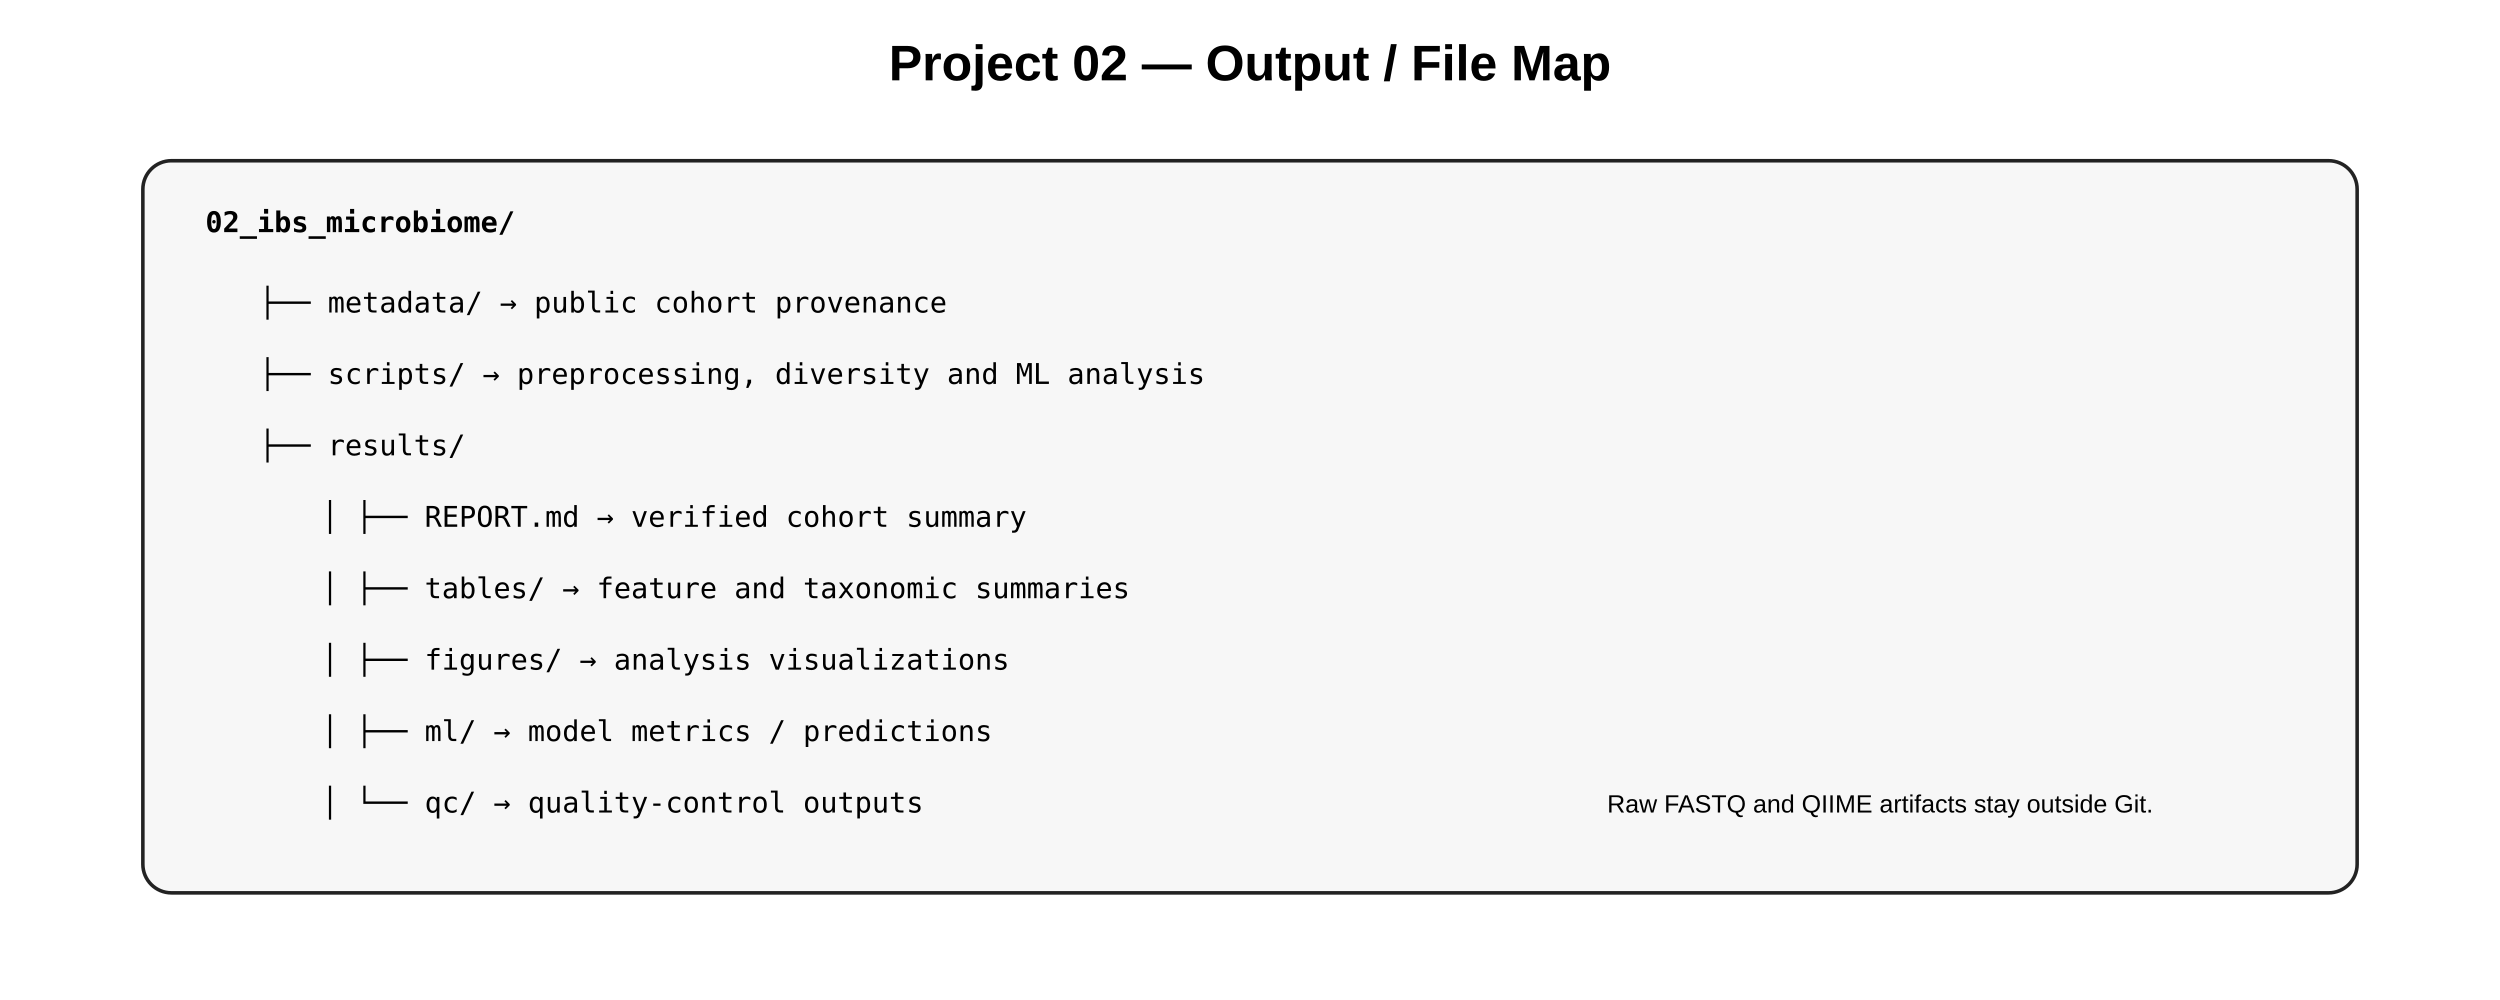
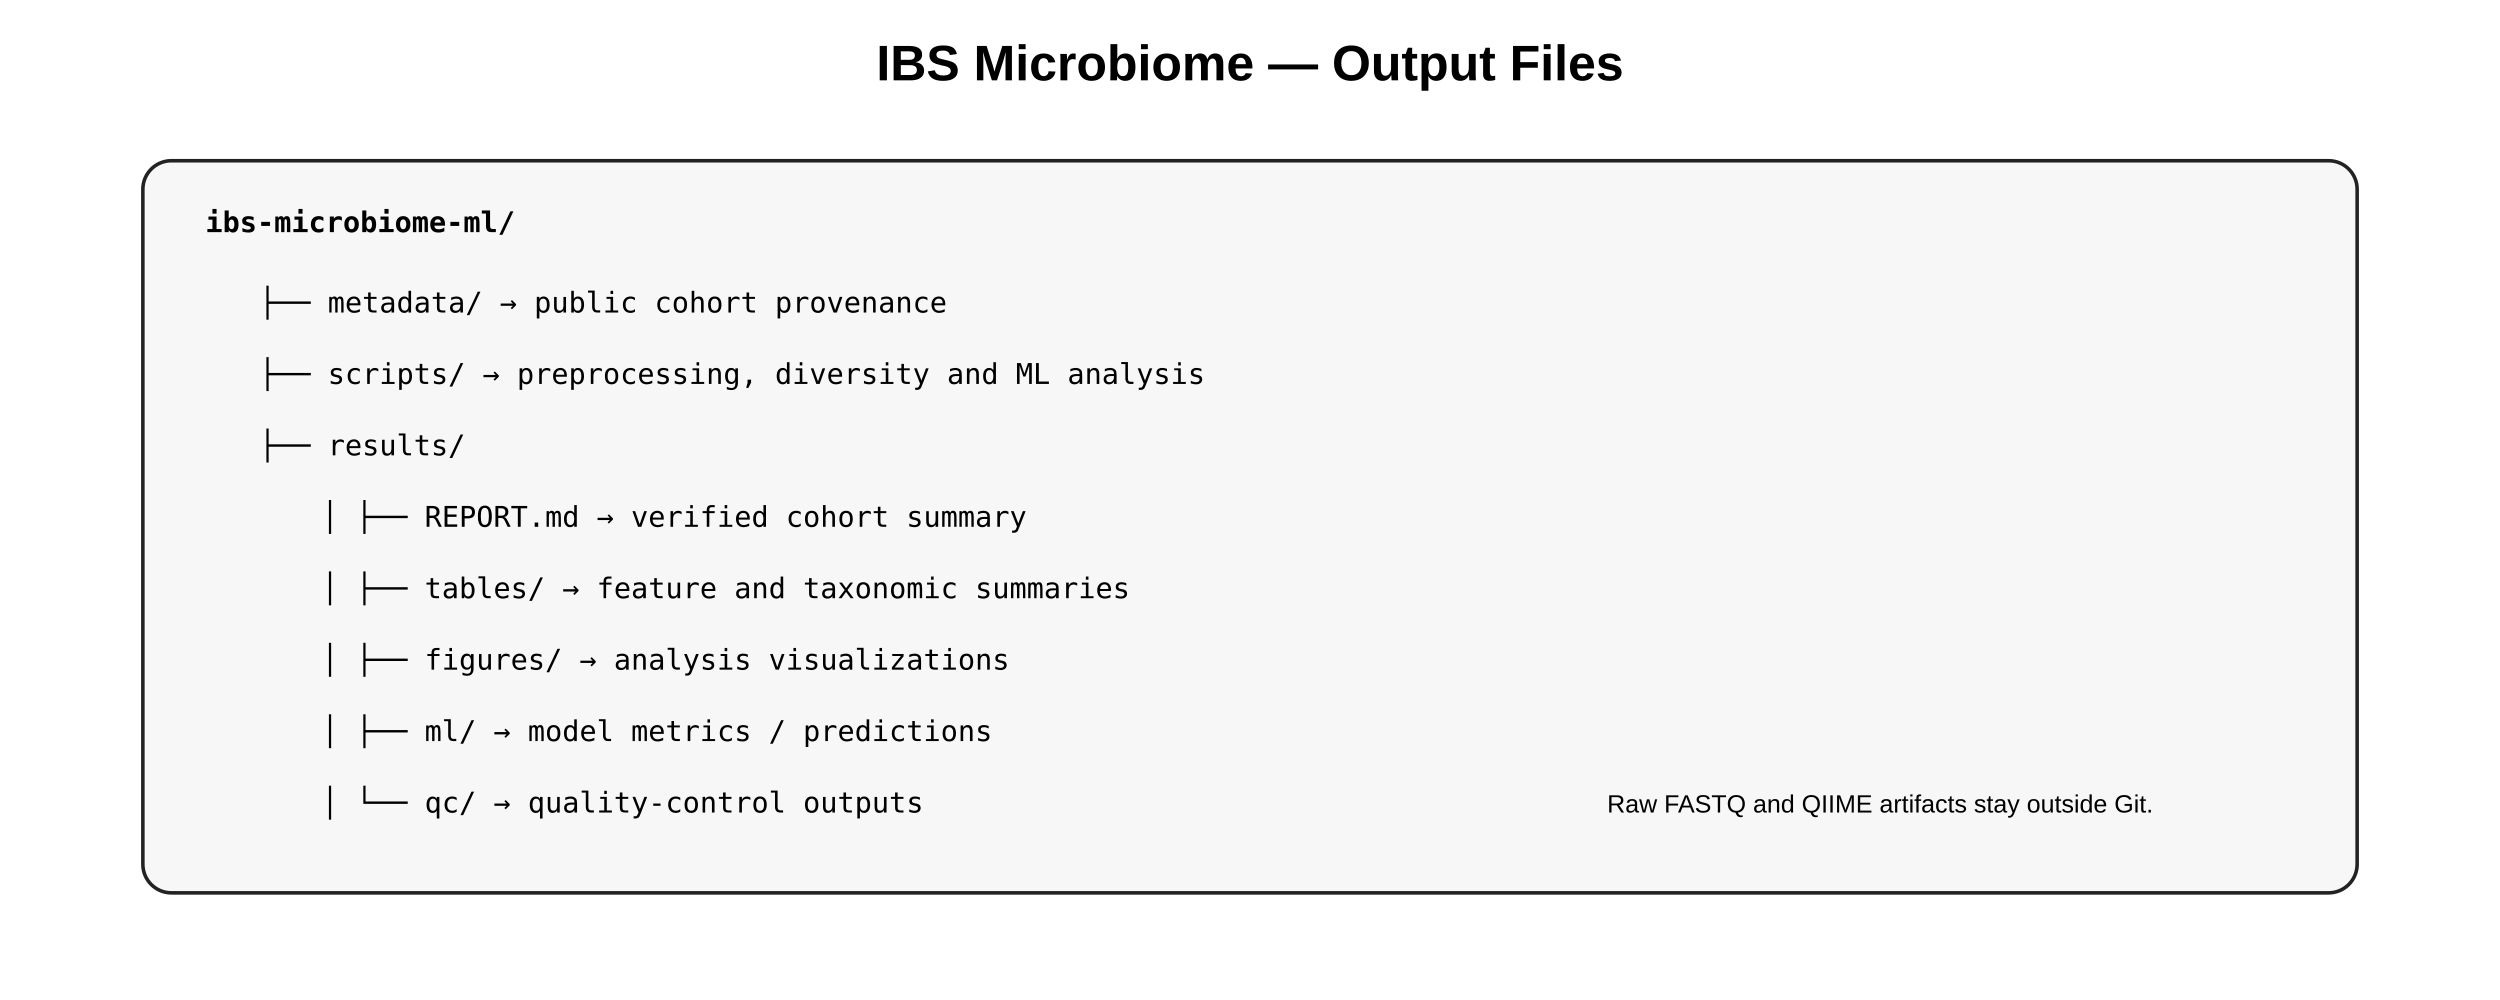
<svg xmlns="http://www.w3.org/2000/svg" width="1400" height="560" viewBox="0 0 1400 560">
  <rect width="1400" height="560" fill="#fff" />
-   <text x="700" y="45" text-anchor="middle" font-family="Arial,sans-serif" font-size="28" font-weight="700">Project 02 — Output / File Map</text>
+   <text x="700" y="45" text-anchor="middle" font-family="Arial,sans-serif" font-size="28" font-weight="700">IBS Microbiome — Output Files</text>
  <g font-family="monospace" font-size="16">
    <rect x="80" y="90" width="1240" height="410" rx="16" fill="#f7f7f7" stroke="#222" stroke-width="2" />
-     <text x="115" y="130" font-weight="700">02_ibs_microbiome/</text>
+     <text x="115" y="130" font-weight="700">ibs-microbiome-ml/</text>
    <text x="145" y="175">├── metadata/ → public cohort provenance</text>
    <text x="145" y="215">├── scripts/ → preprocessing, diversity and ML analysis</text>
    <text x="145" y="255">├── results/</text>
    <text x="180" y="295">│   ├── REPORT.md → verified cohort summary</text>
    <text x="180" y="335">│   ├── tables/ → feature and taxonomic summaries</text>
    <text x="180" y="375">│   ├── figures/ → analysis visualizations</text>
    <text x="180" y="415">│   ├── ml/ → model metrics / predictions</text>
    <text x="180" y="455">│   └── qc/ → quality-control outputs</text>
    <text x="900" y="455" font-family="Arial,sans-serif" font-size="14">Raw FASTQ and QIIME artifacts stay outside Git.</text>
  </g>
</svg>
